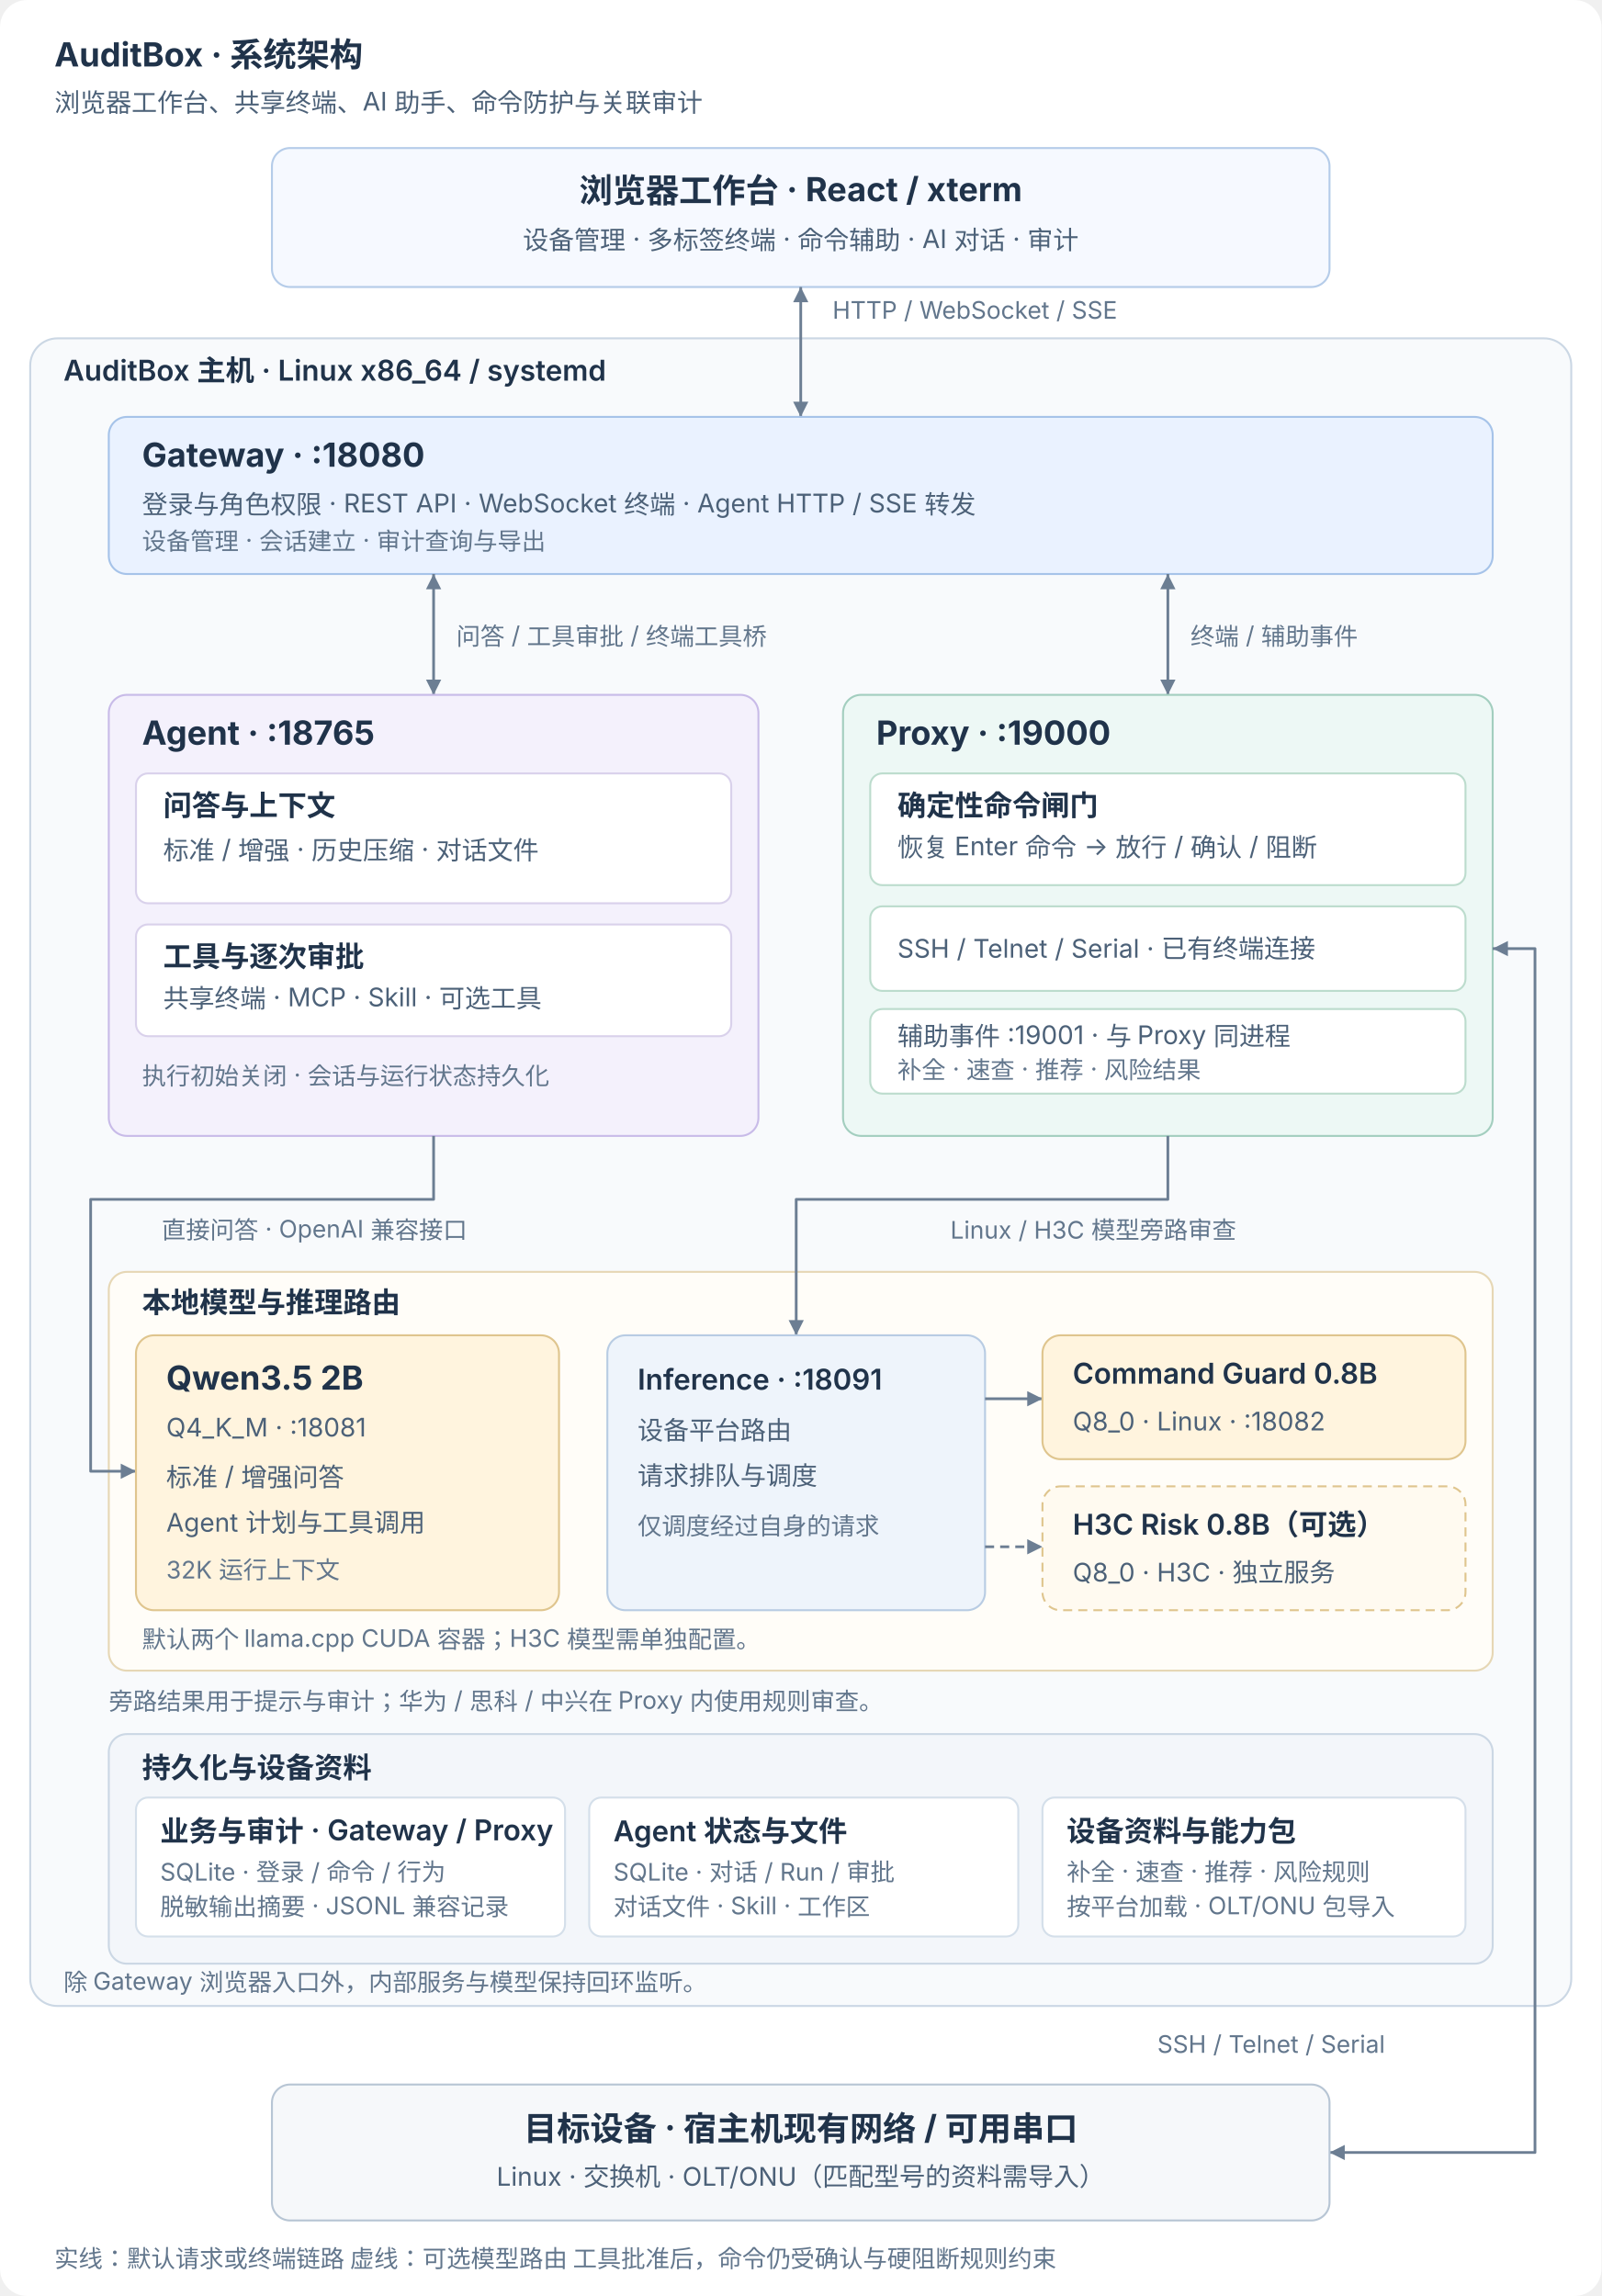
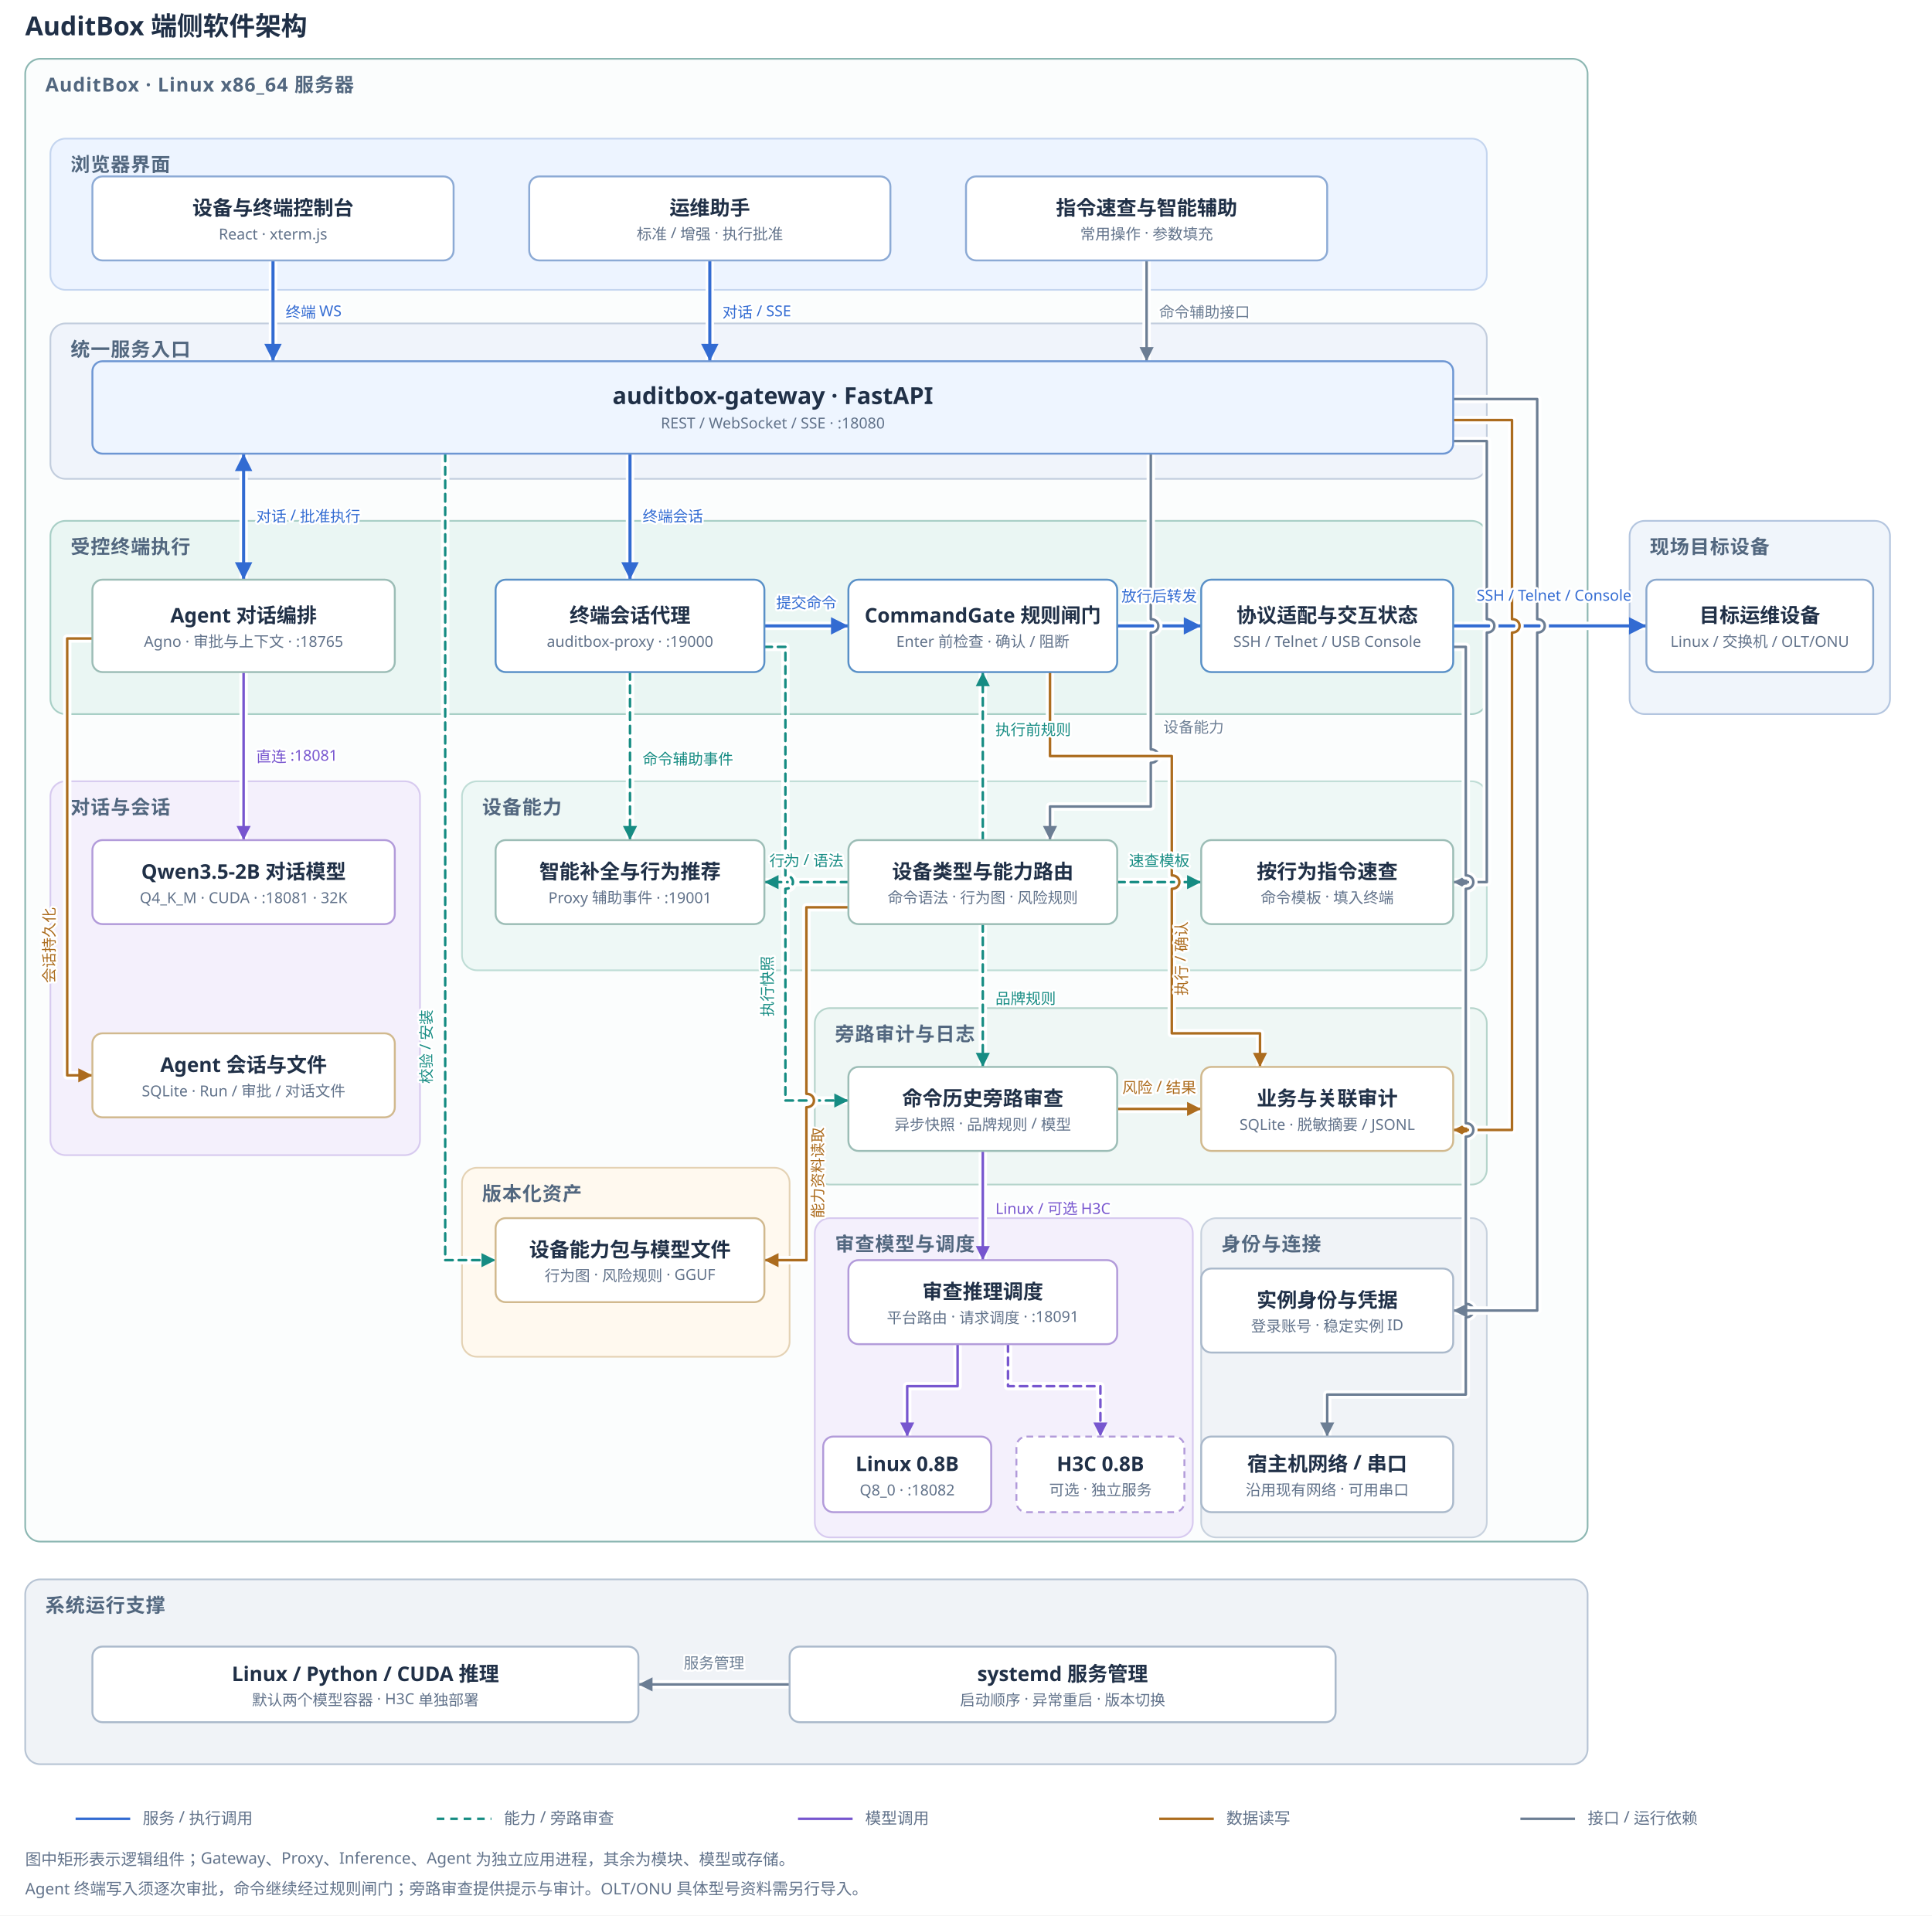
- <svg xmlns="http://www.w3.org/2000/svg" width="1060" height="1520" viewBox="0 0 1060 1520" role="img" aria-labelledby="title description">
+ <svg xmlns="http://www.w3.org/2000/svg" class="architecture" viewBox="820 0 2300 2280" role="img" aria-labelledby="architecture-title architecture-desc" width="2300" height="2280">
+   <style>text{font-family:"PingFang SC","Microsoft YaHei",system-ui,sans-serif}.zone-title{font-size:23px;font-weight:650;letter-spacing:.04em}.node-title{text-anchor:middle;fill:#203047;font-weight:650}.node-sub{text-anchor:middle;font-size:18px;fill:#61728a}.wire{fill:none;stroke-width:3;stroke-linecap:round;stroke-linejoin:round}.wire.main{stroke-width:3.7}.wire.async{stroke-dasharray:9 7}.wire-halo{fill:none;stroke:white;stroke-width:10;stroke-linecap:round;stroke-linejoin:round}.wire-label{font-size:18px;font-weight:500;paint-order:stroke;stroke:#fff;stroke-width:5;stroke-linejoin:round}</style>
  <defs>
-     <marker id="arrow" viewBox="0 0 10 10" refX="9" refY="5" markerWidth="7" markerHeight="7" orient="auto-start-reverse">
-       <path d="M 1 1 L 9 5 L 1 9 Z" fill="#6c7e93" />
-     </marker>
-     <style>
-       text { font-family: -apple-system, BlinkMacSystemFont, "Segoe UI", "PingFang SC", "Microsoft YaHei", sans-serif; fill: #20334a; }
-       .heading { font-size: 22px; font-weight: 650; }
-       .subheading { font-size: 19px; font-weight: 600; }
-       .body { font-size: 17px; fill: #4c6178; }
-       .note { font-size: 16px; fill: #62768c; }
-       .link { fill: none; stroke: #6c7e93; stroke-width: 1.8; stroke-linejoin: round; }
-     </style>
+     <marker id="arrow-main" viewBox="0 0 10 10" markerWidth="7" markerHeight="7" refX="9" refY="5" orient="auto-start-reverse" markerUnits="strokeWidth">
+       <path d="M 1 1 L 9 5 L 1 9 Z" fill="#326bd2" />
+     </marker>
+     <marker id="arrow-async" viewBox="0 0 10 10" markerWidth="7" markerHeight="7" refX="9" refY="5" orient="auto-start-reverse" markerUnits="strokeWidth">
+       <path d="M 1 1 L 9 5 L 1 9 Z" fill="#168c83" />
+     </marker>
+     <marker id="arrow-model" viewBox="0 0 10 10" markerWidth="7" markerHeight="7" refX="9" refY="5" orient="auto-start-reverse" markerUnits="strokeWidth">
+       <path d="M 1 1 L 9 5 L 1 9 Z" fill="#7756cf" />
+     </marker>
+     <marker id="arrow-data" viewBox="0 0 10 10" markerWidth="7" markerHeight="7" refX="9" refY="5" orient="auto-start-reverse" markerUnits="strokeWidth">
+       <path d="M 1 1 L 9 5 L 1 9 Z" fill="#ac6c1e" />
+     </marker>
+     <marker id="arrow-neutral" viewBox="0 0 10 10" markerWidth="7" markerHeight="7" refX="9" refY="5" orient="auto-start-reverse" markerUnits="strokeWidth">
+       <path d="M 1 1 L 9 5 L 1 9 Z" fill="#6c7e94" />
+     </marker>
  </defs>
-   <rect width="1060" height="1520" rx="18" fill="#ffffff" />
-   <text x="36" y="44" class="heading">AuditBox · 系统架构</text>
-   <text x="36" y="74" class="body">浏览器工作台、共享终端、AI 助手、命令防护与关联审计</text>
-   <rect x="180" y="98" width="700" height="92" rx="12" fill="#f6f9ff" stroke="#b5cce9" stroke-width="1.3" />
-   <text x="530" y="134" class="heading" text-anchor="middle">浏览器工作台 · React / xterm</text>
-   <text x="530" y="165" class="body" text-anchor="middle">设备管理 · 多标签终端 · 命令辅助 · AI 对话 · 审计</text>
-   <rect x="20" y="224" width="1020" height="1104" rx="18" fill="#f8fafc" stroke="#cbd7e4" stroke-width="1.3" />
-   <text x="42" y="252" class="subheading">AuditBox 主机 · Linux x86_64 / systemd</text>
-   <path class="link" d="M 530 190 V 276" marker-end="url(#arrow)" marker-start="url(#arrow)" />
-   <text x="551" y="211" class="note">HTTP / WebSocket / SSE</text>
-   <rect x="72" y="276" width="916" height="104" rx="12" fill="#eaf2ff" stroke="#a6c3e9" stroke-width="1.3" />
-   <text x="94" y="309" class="heading">Gateway · :18080</text>
-   <text x="94" y="340" class="body">登录与角色权限 · REST API · WebSocket 终端 · Agent HTTP / SSE 转发</text>
-   <text x="94" y="364" class="note">设备管理 · 会话建立 · 审计查询与导出</text>
-   <path class="link" d="M 287 380 V 460" marker-end="url(#arrow)" marker-start="url(#arrow)" />
-   <path class="link" d="M 773 380 V 460" marker-end="url(#arrow)" marker-start="url(#arrow)" />
-   <text x="302" y="427" class="note">问答 / 工具审批 / 终端工具桥</text>
-   <text x="788" y="427" class="note">终端 / 辅助事件</text>
-   <rect x="72" y="460" width="430" height="292" rx="12" fill="#f4f1fc" stroke="#c8bbe8" stroke-width="1.3" />
-   <text x="94" y="493" class="heading">Agent · :18765</text>
-   <rect x="90" y="512" width="394" height="86" rx="8" fill="#ffffff" stroke="#d9d1eb" stroke-width="1.3" />
-   <text x="108" y="540" class="subheading">问答与上下文</text>
-   <text x="108" y="569" class="body">标准 / 增强 · 历史压缩 · 对话文件</text>
-   <rect x="90" y="612" width="394" height="74" rx="8" fill="#ffffff" stroke="#d9d1eb" stroke-width="1.3" />
-   <text x="108" y="640" class="subheading">工具与逐次审批</text>
-   <text x="108" y="667" class="body">共享终端 · MCP · Skill · 可选工具</text>
-   <text x="94" y="718" class="note">执行初始关闭 · 会话与运行状态持久化</text>
-   <rect x="558" y="460" width="430" height="292" rx="12" fill="#edf8f5" stroke="#a3cebf" stroke-width="1.3" />
-   <text x="580" y="493" class="heading">Proxy · :19000</text>
-   <rect x="576" y="512" width="394" height="74" rx="8" fill="#ffffff" stroke="#bcdccd" stroke-width="1.3" />
-   <text x="594" y="540" class="subheading">确定性命令闸门</text>
-   <text x="594" y="567" class="body">恢复 Enter 命令 → 放行 / 确认 / 阻断</text>
-   <rect x="576" y="600" width="394" height="56" rx="8" fill="#ffffff" stroke="#bcdccd" stroke-width="1.3" />
-   <text x="594" y="634" class="body">SSH / Telnet / Serial · 已有终端连接</text>
-   <rect x="576" y="668" width="394" height="56" rx="8" fill="#ffffff" stroke="#bcdccd" stroke-width="1.3" />
-   <text x="594" y="692" class="body">辅助事件 :19001 · 与 Proxy 同进程</text>
-   <text x="594" y="714" class="note">补全 · 速查 · 推荐 · 风险结果</text>
-   <path class="link" d="M 988 628 H 1016 V 1425 H 880" marker-end="url(#arrow)" marker-start="url(#arrow)" />
-   <text x="107" y="820" class="note">直接问答 · OpenAI 兼容接口</text>
-   <text x="629" y="820" class="note">Linux / H3C 模型旁路审查</text>
-   <rect x="72" y="842" width="916" height="264" rx="12" fill="#fffdf8" stroke="#e6d7b5" stroke-width="1.3" />
-   <text x="94" y="869" class="subheading">本地模型与推理路由</text>
-   <path class="link" d="M 287 752 V 794 H 60 V 974 H 90" marker-end="url(#arrow)" />
-   <path class="link" d="M 773 752 V 794 H 527 V 884" marker-end="url(#arrow)" />
-   <rect x="90" y="884" width="280" height="182" rx="12" fill="#fff4de" stroke="#dfc58e" stroke-width="1.3" />
-   <text x="110" y="920" class="heading">Qwen3.5 2B</text>
-   <text x="110" y="951" class="body">Q4_K_M · :18081</text>
-   <text x="110" y="984" class="body">标准 / 增强问答</text>
-   <text x="110" y="1014" class="body">Agent 计划与工具调用</text>
-   <text x="110" y="1045" class="note">32K 运行上下文</text>
-   <rect x="402" y="884" width="250" height="182" rx="12" fill="#eef4fb" stroke="#b8cce3" stroke-width="1.3" />
-   <text x="422" y="920" class="subheading">Inference · :18091</text>
-   <text x="422" y="953" class="body">设备平台路由</text>
-   <text x="422" y="983" class="body">请求排队与调度</text>
-   <text x="422" y="1016" class="note">仅调度经过自身的请求</text>
-   <path class="link" d="M 652 926 H 690" marker-end="url(#arrow)" />
-   <path class="link" d="M 652 1024 H 690" marker-end="url(#arrow)" stroke-dasharray="6 4" />
-   <rect x="690" y="884" width="280" height="82" rx="12" fill="#fff4de" stroke="#dfc58e" stroke-width="1.3" />
-   <text x="710" y="916" class="subheading">Command Guard 0.8B</text>
-   <text x="710" y="947" class="body">Q8_0 · Linux · :18082</text>
-   <rect x="690" y="984" width="280" height="82" rx="12" fill="#fffaf0" stroke="#dfc58e" stroke-width="1.3" stroke-dasharray="6 4" />
-   <text x="710" y="1016" class="subheading">H3C Risk 0.8B（可选）</text>
-   <text x="710" y="1047" class="body">Q8_0 · H3C · 独立服务</text>
-   <text x="94" y="1091" class="note">默认两个 llama.cpp CUDA 容器；H3C 模型需单独配置。</text>
-   <rect x="72" y="1148" width="916" height="152" rx="12" fill="#f3f6fa" stroke="#cbd7e4" stroke-width="1.3" />
-   <text x="94" y="1177" class="subheading">持久化与设备资料</text>
-   <rect x="90" y="1190" width="284" height="92" rx="8" fill="#ffffff" stroke="#d4dfea" stroke-width="1.3" />
-   <text x="106" y="1219" class="subheading">业务与审计 · Gateway / Proxy</text>
-   <text x="106" y="1245" class="note">SQLite · 登录 / 命令 / 行为</text>
-   <text x="106" y="1268" class="note">脱敏输出摘要 · JSONL 兼容记录</text>
-   <rect x="390" y="1190" width="284" height="92" rx="8" fill="#ffffff" stroke="#d4dfea" stroke-width="1.3" />
-   <text x="406" y="1219" class="subheading">Agent 状态与文件</text>
-   <text x="406" y="1245" class="note">SQLite · 对话 / Run / 审批</text>
-   <text x="406" y="1268" class="note">对话文件 · Skill · 工作区</text>
-   <rect x="690" y="1190" width="280" height="92" rx="8" fill="#ffffff" stroke="#d4dfea" stroke-width="1.3" />
-   <text x="706" y="1219" class="subheading">设备资料与能力包</text>
-   <text x="706" y="1245" class="note">补全 · 速查 · 推荐 · 风险规则</text>
-   <text x="706" y="1268" class="note">按平台加载 · OLT/ONU 包导入</text>
-   <text x="72" y="1132" class="note">旁路结果用于提示与审计；华为 / 思科 / 中兴在 Proxy 内使用规则审查。</text>
-   <text x="42" y="1318" class="note">除 Gateway 浏览器入口外，内部服务与模型保持回环监听。</text>
-   <rect x="180" y="1380" width="700" height="90" rx="12" fill="#f6f8fa" stroke="#b7c5d4" stroke-width="1.3" />
-   <text x="530" y="1417" class="heading" text-anchor="middle">目标设备 · 宿主机现有网络 / 可用串口</text>
-   <text x="530" y="1447" class="body" text-anchor="middle">Linux · 交换机 · OLT/ONU（匹配型号的资料需导入）</text>
-   <text x="766" y="1359" class="note">SSH / Telnet / Serial</text>
-   <text x="36" y="1501" class="note">实线：默认请求或终端链路    虚线：可选模型路由    工具批准后，命令仍受确认与硬阻断规则约束</text>
+   <rect width="2300" height="2280" fill="#fff" x="820" />
+   <g class="zone">
+     <rect x="850" y="70" width="1860" height="1765" rx="18" fill="#fbfdfd" stroke="#8cb7b2" stroke-width="2" />
+     <text class="zone-title" x="874" y="109" fill="#52677f">AuditBox · Linux x86_64 服务器</text>
+   </g>
+   <g class="zone">
+     <rect x="880" y="165" width="1710" height="180" rx="18" fill="#edf4ff" stroke="#c4d5ef" stroke-width="2" />
+     <text class="zone-title" x="904" y="204" fill="#52677f">浏览器界面</text>
+   </g>
+   <g class="zone">
+     <rect x="880" y="385" width="1710" height="185" rx="18" fill="#f0f4fb" stroke="#c2cddd" stroke-width="2" />
+     <text class="zone-title" x="904" y="424" fill="#52677f">统一服务入口</text>
+   </g>
+   <g class="zone">
+     <rect x="880" y="620" width="1710" height="230" rx="18" fill="#eaf6f3" stroke="#a8cfc6" stroke-width="2" />
+     <text class="zone-title" x="904" y="659" fill="#52677f">受控终端执行</text>
+   </g>
+   <g class="zone">
+     <rect x="880" y="930" width="440" height="445" rx="18" fill="#f4f0fc" stroke="#d7caef" stroke-width="2" />
+     <text class="zone-title" x="904" y="969" fill="#52677f">对话与会话</text>
+   </g>
+   <g class="zone">
+     <rect x="1370" y="930" width="1220" height="225" rx="18" fill="#eef8f6" stroke="#bfddd6" stroke-width="2" />
+     <text class="zone-title" x="1394" y="969" fill="#52677f">设备能力</text>
+   </g>
+   <g class="zone">
+     <rect x="1790" y="1200" width="800" height="210" rx="18" fill="#eff7f5" stroke="#b5d4cb" stroke-width="2" />
+     <text class="zone-title" x="1814" y="1239" fill="#52677f">旁路审计与日志</text>
+   </g>
+   <g class="zone">
+     <rect x="1370" y="1390" width="390" height="225" rx="18" fill="#fff9ef" stroke="#e4d2b4" stroke-width="2" />
+     <text class="zone-title" x="1394" y="1429" fill="#52677f">版本化资产</text>
+   </g>
+   <g class="zone">
+     <rect x="1790" y="1450" width="450" height="380" rx="18" fill="#f4f0fc" stroke="#d7caef" stroke-width="2" />
+     <text class="zone-title" x="1814" y="1489" fill="#52677f">审查模型与调度</text>
+   </g>
+   <g class="zone">
+     <rect x="2250" y="1450" width="340" height="380" rx="18" fill="#f0f3f7" stroke="#c8d2de" stroke-width="2" />
+     <text class="zone-title" x="2274" y="1489" fill="#52677f">身份与连接</text>
+   </g>
+   <g class="zone">
+     <rect x="2760" y="620" width="310" height="230" rx="18" fill="#f0f5fb" stroke="#b3c5df" stroke-width="2" />
+     <text class="zone-title" x="2784" y="659" fill="#52677f">现场目标设备</text>
+   </g>
+   <g class="zone">
+     <rect x="850" y="1880" width="1860" height="220" rx="18" fill="#f0f3f7" stroke="#b7c4d4" stroke-width="2" />
+     <text class="zone-title" x="874" y="1919" fill="#52677f">系统运行支撑</text>
+   </g>
+   <g id="all-connections">
+     <g class="connection" data-from="terminal-ui" data-to="gateway" data-relations="1" data-bridges="0">
+       <path class="wire-halo" d="M 1145 310 L 1145 430" />
+       <path class="wire main" d="M 1145 310 L 1145 430" stroke="#326bd2" marker-end="url(#arrow-main)" />
+     </g>
+     <g class="connection" data-from="assistant-ui" data-to="gateway" data-relations="1" data-bridges="0">
+       <path class="wire-halo" d="M 1665 310 L 1665 430" />
+       <path class="wire main" d="M 1665 310 L 1665 430" stroke="#326bd2" marker-end="url(#arrow-main)" />
+     </g>
+     <g class="connection" data-from="guide-ui" data-to="gateway" data-relations="1" data-bridges="0">
+       <path class="wire-halo" d="M 2185 310 L 2185 430" />
+       <path class="wire neutral" d="M 2185 310 L 2185 430" stroke="#6c7e94" marker-end="url(#arrow-neutral)" />
+     </g>
+     <g class="connection" data-from="gateway" data-to="terminal" data-relations="1" data-bridges="0">
+       <path class="wire-halo" d="M 1570 540 L 1570 690" />
+       <path class="wire main" d="M 1570 540 L 1570 690" stroke="#326bd2" marker-end="url(#arrow-main)" />
+     </g>
+     <g class="connection" data-from="terminal" data-to="gate" data-relations="1" data-bridges="0">
+       <path class="wire-halo" d="M 1730 745 L 1830 745" />
+       <path class="wire main" d="M 1730 745 L 1830 745" stroke="#326bd2" marker-end="url(#arrow-main)" />
+     </g>
+     <g class="connection" data-from="gate" data-to="adapters" data-relations="1" data-bridges="0">
+       <path class="wire-halo" d="M 2150 745 L 2250 745" />
+       <path class="wire main" d="M 2150 745 L 2250 745" stroke="#326bd2" marker-end="url(#arrow-main)" />
+     </g>
+     <g class="connection" data-from="adapters" data-to="targets" data-relations="1" data-bridges="0">
+       <path class="wire-halo" d="M 2550 745 L 2780 745" />
+       <path class="wire main" d="M 2550 745 L 2780 745" stroke="#326bd2" marker-end="url(#arrow-main)" />
+     </g>
+     <g class="connection" data-from="gateway" data-to="agent" data-relations="2" data-bridges="0">
+       <path class="wire-halo" d="M 1110 540 L 1110 690" />
+       <path class="wire main" d="M 1110 540 L 1110 690" stroke="#326bd2" marker-end="url(#arrow-main)" marker-start="url(#arrow-main)" />
+     </g>
+     <g class="connection" data-from="agent" data-to="model-2b" data-relations="1" data-bridges="0">
+       <path class="wire-halo" d="M 1110 800 L 1110 1000" />
+       <path class="wire model" d="M 1110 800 L 1110 1000" stroke="#7756cf" marker-end="url(#arrow-model)" />
+     </g>
+     <g class="connection" data-from="agent" data-to="agent-db" data-relations="1" data-bridges="0">
+       <path class="wire-halo" d="M 930 760 L 900 760 L 900 1280 L 930 1280" />
+       <path class="wire data" d="M 930 760 L 900 760 L 900 1280 L 930 1280" stroke="#ac6c1e" marker-end="url(#arrow-data)" />
+     </g>
+     <g class="connection" data-from="gateway" data-to="profiles" data-relations="1" data-bridges="2">
+       <path class="wire-halo" d="M 2190 540 L 2190 737 C 2202 737 2202 753 2190 753 L 2190 892 C 2202 892 2202 908 2190 908 L 2190 960 L 2070 960 L 2070 1000" />
+       <path class="wire neutral" d="M 2190 540 L 2190 737 C 2202 737 2202 753 2190 753 L 2190 892 C 2202 892 2202 908 2190 908 L 2190 960 L 2070 960 L 2070 1000" stroke="#6c7e94" marker-end="url(#arrow-neutral)" />
+     </g>
+     <g class="connection" data-from="profiles" data-to="gate" data-relations="1" data-bridges="0">
+       <path class="wire-halo" d="M 1990 1000 L 1990 800" />
+       <path class="wire async" d="M 1990 1000 L 1990 800" stroke="#168c83" marker-end="url(#arrow-async)" />
+     </g>
+     <g class="connection" data-from="profiles" data-to="recommend" data-relations="1" data-bridges="0">
+       <path class="wire-halo" d="M 1830 1050 L 1730 1050" />
+       <path class="wire async" d="M 1830 1050 L 1730 1050" stroke="#168c83" marker-end="url(#arrow-async)" />
+     </g>
+     <g class="connection" data-from="terminal" data-to="recommend" data-relations="1" data-bridges="0">
+       <path class="wire-halo" d="M 1570 800 L 1570 1000" />
+       <path class="wire async" d="M 1570 800 L 1570 1000" stroke="#168c83" marker-end="url(#arrow-async)" />
+     </g>
+     <g class="connection" data-from="profiles" data-to="guide" data-relations="1" data-bridges="0">
+       <path class="wire-halo" d="M 2150 1050 L 2250 1050" />
+       <path class="wire async" d="M 2150 1050 L 2250 1050" stroke="#168c83" marker-end="url(#arrow-async)" />
+     </g>
+     <g class="connection" data-from="gateway" data-to="guide" data-relations="1" data-bridges="1">
+       <path class="wire-halo" d="M 2550 525 L 2590 525 L 2590 737 C 2602 737 2602 753 2590 753 L 2590 1050 L 2550 1050" />
+       <path class="wire neutral" d="M 2550 525 L 2590 525 L 2590 737 C 2602 737 2602 753 2590 753 L 2590 1050 L 2550 1050" stroke="#6c7e94" marker-end="url(#arrow-neutral)" />
+     </g>
+     <g class="connection" data-from="terminal" data-to="review" data-relations="1" data-bridges="1">
+       <path class="wire-halo" d="M 1730 770 L 1755 770 L 1755 1042 C 1767 1042 1767 1058 1755 1058 L 1755 1310 L 1830 1310" />
+       <path class="wire async" d="M 1730 770 L 1755 770 L 1755 1042 C 1767 1042 1767 1058 1755 1058 L 1755 1310 L 1830 1310" stroke="#168c83" marker-end="url(#arrow-async)" />
+     </g>
+     <g class="connection" data-from="profiles" data-to="review" data-relations="1" data-bridges="0">
+       <path class="wire-halo" d="M 1990 1100 L 1990 1270" />
+       <path class="wire async" d="M 1990 1100 L 1990 1270" stroke="#168c83" marker-end="url(#arrow-async)" />
+     </g>
+     <g class="connection" data-from="review" data-to="inference" data-relations="1" data-bridges="0">
+       <path class="wire-halo" d="M 1990 1370 L 1990 1500" />
+       <path class="wire model" d="M 1990 1370 L 1990 1500" stroke="#7756cf" marker-end="url(#arrow-model)" />
+     </g>
+     <g class="connection" data-from="inference" data-to="linux-model" data-relations="1" data-bridges="0">
+       <path class="wire-halo" d="M 1960 1600 L 1960 1650 L 1900 1650 L 1900 1710" />
+       <path class="wire model" d="M 1960 1600 L 1960 1650 L 1900 1650 L 1900 1710" stroke="#7756cf" marker-end="url(#arrow-model)" />
+     </g>
+     <g class="connection" data-from="inference" data-to="h3c-model" data-relations="1" data-bridges="0">
+       <path class="wire-halo" d="M 2020 1600 L 2020 1650 L 2130 1650 L 2130 1710" />
+       <path class="wire model" d="M 2020 1600 L 2020 1650 L 2130 1650 L 2130 1710" stroke="#7756cf" marker-end="url(#arrow-model)" stroke-dasharray="9 7" />
+     </g>
+     <g class="connection" data-from="review" data-to="audit-db" data-relations="1" data-bridges="0">
+       <path class="wire-halo" d="M 2150 1320 L 2250 1320" />
+       <path class="wire data" d="M 2150 1320 L 2250 1320" stroke="#ac6c1e" marker-end="url(#arrow-data)" />
+     </g>
+     <g class="connection" data-from="gate" data-to="audit-db" data-relations="1" data-bridges="1">
+       <path class="wire-halo" d="M 2070 800 L 2070 900 L 2215 900 L 2215 1042 C 2227 1042 2227 1058 2215 1058 L 2215 1230 L 2320 1230 L 2320 1270" />
+       <path class="wire data" d="M 2070 800 L 2070 900 L 2215 900 L 2215 1042 C 2227 1042 2227 1058 2215 1058 L 2215 1230 L 2320 1230 L 2320 1270" stroke="#ac6c1e" marker-end="url(#arrow-data)" />
+     </g>
+     <g class="connection" data-from="gateway" data-to="audit-db" data-relations="1" data-bridges="1">
+       <path class="wire-halo" d="M 2550 500 L 2620 500 L 2620 737 C 2632 737 2632 753 2620 753 L 2620 1345 L 2550 1345" />
+       <path class="wire data" d="M 2550 500 L 2620 500 L 2620 737 C 2632 737 2632 753 2620 753 L 2620 1345 L 2550 1345" stroke="#ac6c1e" marker-end="url(#arrow-data)" />
+     </g>
+     <g class="connection" data-from="gateway" data-to="assets" data-relations="1" data-bridges="0">
+       <path class="wire-halo" d="M 1350 540 L 1350 1500 L 1410 1500" />
+       <path class="wire async" d="M 1350 540 L 1350 1500 L 1410 1500" stroke="#168c83" marker-end="url(#arrow-async)" />
+     </g>
+     <g class="connection" data-from="profiles" data-to="assets" data-relations="1" data-bridges="1">
+       <path class="wire-halo" d="M 1830 1080 L 1780 1080 L 1780 1302 C 1792 1302 1792 1318 1780 1318 L 1780 1500 L 1730 1500" />
+       <path class="wire data" d="M 1830 1080 L 1780 1080 L 1780 1302 C 1792 1302 1792 1318 1780 1318 L 1780 1500 L 1730 1500" stroke="#ac6c1e" marker-end="url(#arrow-data)" />
+     </g>
+     <g class="connection" data-from="adapters" data-to="network" data-relations="1" data-bridges="3">
+       <path class="wire-halo" d="M 2550 770 L 2565 770 L 2565 1042 C 2577 1042 2577 1058 2565 1058 L 2565 1337 C 2577 1337 2577 1353 2565 1353 L 2565 1552 C 2577 1552 2577 1568 2565 1568 L 2565 1660 L 2400 1660 L 2400 1710" />
+       <path class="wire neutral" d="M 2550 770 L 2565 770 L 2565 1042 C 2577 1042 2577 1058 2565 1058 L 2565 1337 C 2577 1337 2577 1353 2565 1353 L 2565 1552 C 2577 1552 2577 1568 2565 1568 L 2565 1660 L 2400 1660 L 2400 1710" stroke="#6c7e94" marker-end="url(#arrow-neutral)" />
+     </g>
+     <g class="connection" data-from="gateway" data-to="identity" data-relations="1" data-bridges="1">
+       <path class="wire-halo" d="M 2550 475 L 2650 475 L 2650 737 C 2662 737 2662 753 2650 753 L 2650 1560 L 2550 1560" />
+       <path class="wire neutral" d="M 2550 475 L 2650 475 L 2650 737 C 2662 737 2662 753 2650 753 L 2650 1560 L 2550 1560" stroke="#6c7e94" marker-end="url(#arrow-neutral)" />
+     </g>
+     <g class="connection" data-from="systemd" data-to="os" data-relations="1" data-bridges="0">
+       <path class="wire-halo" d="M 1760 2005 L 1580 2005" />
+       <path class="wire neutral" d="M 1760 2005 L 1580 2005" stroke="#6c7e94" marker-end="url(#arrow-neutral)" />
+     </g>
+   </g>
+   <g id="all-nodes">
+     <g class="node" id="terminal-ui" data-x="930" data-y="210" data-w="430" data-h="100">
+       <rect x="930" y="210" width="430" height="100" rx="12" fill="#fff" stroke="#8caad5" stroke-width="2.3" />
+       <text class="node-title" x="1145" y="256" font-size="24">设备与终端控制台</text>
+       <text class="node-sub" x="1145" y="285">React · xterm.js</text>
+     </g>
+     <g class="node" id="assistant-ui" data-x="1450" data-y="210" data-w="430" data-h="100">
+       <rect x="1450" y="210" width="430" height="100" rx="12" fill="#fff" stroke="#8caad5" stroke-width="2.3" />
+       <text class="node-title" x="1665" y="256" font-size="24">运维助手</text>
+       <text class="node-sub" x="1665" y="285">标准 / 增强 · 执行批准</text>
+     </g>
+     <g class="node" id="guide-ui" data-x="1970" data-y="210" data-w="430" data-h="100">
+       <rect x="1970" y="210" width="430" height="100" rx="12" fill="#fff" stroke="#8caad5" stroke-width="2.3" />
+       <text class="node-title" x="2185" y="256" font-size="24">指令速查与智能辅助</text>
+       <text class="node-sub" x="2185" y="285">常用操作 · 参数填充</text>
+     </g>
+     <g class="node" id="gateway" data-x="930" data-y="430" data-w="1620" data-h="110">
+       <rect x="930" y="430" width="1620" height="110" rx="12" fill="#eef5ff" stroke="#6d96d3" stroke-width="2.3" />
+       <text class="node-title" x="1740" y="481" font-size="28">auditbox-gateway · FastAPI</text>
+       <text class="node-sub" x="1740" y="510">REST / WebSocket / SSE · :18080</text>
+     </g>
+     <g class="node" id="agent" data-x="930" data-y="690" data-w="360" data-h="110">
+       <rect x="930" y="690" width="360" height="110" rx="12" fill="#fff" stroke="#9cbdb6" stroke-width="2.3" />
+       <text class="node-title" x="1110" y="741" font-size="24">Agent 对话编排</text>
+       <text class="node-sub" x="1110" y="770">Agno · 审批与上下文 · :18765</text>
+     </g>
+     <g class="node" id="terminal" data-x="1410" data-y="690" data-w="320" data-h="110">
+       <rect x="1410" y="690" width="320" height="110" rx="12" fill="#fff" stroke="#5990c7" stroke-width="2.3" />
+       <text class="node-title" x="1570" y="741" font-size="24">终端会话代理</text>
+       <text class="node-sub" x="1570" y="770">auditbox-proxy · :19000</text>
+     </g>
+     <g class="node" id="gate" data-x="1830" data-y="690" data-w="320" data-h="110">
+       <rect x="1830" y="690" width="320" height="110" rx="12" fill="#fff" stroke="#5990c7" stroke-width="2.3" />
+       <text class="node-title" x="1990" y="741" font-size="24">CommandGate 规则闸门</text>
+       <text class="node-sub" x="1990" y="770">Enter 前检查 · 确认 / 阻断</text>
+     </g>
+     <g class="node" id="adapters" data-x="2250" data-y="690" data-w="300" data-h="110">
+       <rect x="2250" y="690" width="300" height="110" rx="12" fill="#fff" stroke="#5990c7" stroke-width="2.3" />
+       <text class="node-title" x="2400" y="741" font-size="24">协议适配与交互状态</text>
+       <text class="node-sub" x="2400" y="770">SSH / Telnet / USB Console</text>
+     </g>
+     <g class="node" id="targets" data-x="2780" data-y="690" data-w="270" data-h="110">
+       <rect x="2780" y="690" width="270" height="110" rx="12" fill="#fff" stroke="#8aa8ce" stroke-width="2.3" />
+       <text class="node-title" x="2915" y="741" font-size="24">目标运维设备</text>
+       <text class="node-sub" x="2915" y="770">Linux / 交换机 / OLT/ONU</text>
+     </g>
+     <g class="node" id="model-2b" data-x="930" data-y="1000" data-w="360" data-h="100">
+       <rect x="930" y="1000" width="360" height="100" rx="12" fill="#fff" stroke="#b29bda" stroke-width="2.3" />
+       <text class="node-title" x="1110" y="1046" font-size="24">Qwen3.5-2B 对话模型</text>
+       <text class="node-sub" x="1110" y="1075">Q4_K_M · CUDA · :18081 · 32K</text>
+     </g>
+     <g class="node" id="agent-db" data-x="930" data-y="1230" data-w="360" data-h="100">
+       <rect x="930" y="1230" width="360" height="100" rx="12" fill="#fff" stroke="#d1b98e" stroke-width="2.3" />
+       <text class="node-title" x="1110" y="1276" font-size="24">Agent 会话与文件</text>
+       <text class="node-sub" x="1110" y="1305">SQLite · Run / 审批 / 对话文件</text>
+     </g>
+     <g class="node" id="recommend" data-x="1410" data-y="1000" data-w="320" data-h="100">
+       <rect x="1410" y="1000" width="320" height="100" rx="12" fill="#fff" stroke="#9cbdb6" stroke-width="2.3" />
+       <text class="node-title" x="1570" y="1046" font-size="24">智能补全与行为推荐</text>
+       <text class="node-sub" x="1570" y="1075">Proxy 辅助事件 · :19001</text>
+     </g>
+     <g class="node" id="profiles" data-x="1830" data-y="1000" data-w="320" data-h="100">
+       <rect x="1830" y="1000" width="320" height="100" rx="12" fill="#fff" stroke="#9cbdb6" stroke-width="2.3" />
+       <text class="node-title" x="1990" y="1046" font-size="24">设备类型与能力路由</text>
+       <text class="node-sub" x="1990" y="1075">命令语法 · 行为图 · 风险规则</text>
+     </g>
+     <g class="node" id="guide" data-x="2250" data-y="1000" data-w="300" data-h="100">
+       <rect x="2250" y="1000" width="300" height="100" rx="12" fill="#fff" stroke="#9cbdb6" stroke-width="2.3" />
+       <text class="node-title" x="2400" y="1046" font-size="24">按行为指令速查</text>
+       <text class="node-sub" x="2400" y="1075">命令模板 · 填入终端</text>
+     </g>
+     <g class="node" id="review" data-x="1830" data-y="1270" data-w="320" data-h="100">
+       <rect x="1830" y="1270" width="320" height="100" rx="12" fill="#fff" stroke="#9cbdb6" stroke-width="2.3" />
+       <text class="node-title" x="1990" y="1316" font-size="24">命令历史旁路审查</text>
+       <text class="node-sub" x="1990" y="1345">异步快照 · 品牌规则 / 模型</text>
+     </g>
+     <g class="node" id="audit-db" data-x="2250" data-y="1270" data-w="300" data-h="100">
+       <rect x="2250" y="1270" width="300" height="100" rx="12" fill="#fff" stroke="#d1b98e" stroke-width="2.3" />
+       <text class="node-title" x="2400" y="1316" font-size="24">业务与关联审计</text>
+       <text class="node-sub" x="2400" y="1345">SQLite · 脱敏摘要 / JSONL</text>
+     </g>
+     <g class="node" id="assets" data-x="1410" data-y="1450" data-w="320" data-h="100">
+       <rect x="1410" y="1450" width="320" height="100" rx="12" fill="#fff" stroke="#d1b98e" stroke-width="2.3" />
+       <text class="node-title" x="1570" y="1496" font-size="24">设备能力包与模型文件</text>
+       <text class="node-sub" x="1570" y="1525">行为图 · 风险规则 · GGUF</text>
+     </g>
+     <g class="node" id="inference" data-x="1830" data-y="1500" data-w="320" data-h="100">
+       <rect x="1830" y="1500" width="320" height="100" rx="12" fill="#fff" stroke="#b29bda" stroke-width="2.3" />
+       <text class="node-title" x="1990" y="1546" font-size="24">审查推理调度</text>
+       <text class="node-sub" x="1990" y="1575">平台路由 · 请求调度 · :18091</text>
+     </g>
+     <g class="node" id="linux-model" data-x="1800" data-y="1710" data-w="200" data-h="90">
+       <rect x="1800" y="1710" width="200" height="90" rx="12" fill="#fff" stroke="#b29bda" stroke-width="2.3" />
+       <text class="node-title" x="1900" y="1751" font-size="24">Linux 0.8B</text>
+       <text class="node-sub" x="1900" y="1780">Q8_0 · :18082</text>
+     </g>
+     <g class="node" id="h3c-model" data-x="2030" data-y="1710" data-w="200" data-h="90">
+       <rect x="2030" y="1710" width="200" height="90" rx="12" fill="#fff" stroke="#b29bda" stroke-width="2.3" stroke-dasharray="8 6" />
+       <text class="node-title" x="2130" y="1751" font-size="24">H3C 0.8B</text>
+       <text class="node-sub" x="2130" y="1780">可选 · 独立服务</text>
+     </g>
+     <g class="node" id="identity" data-x="2250" data-y="1510" data-w="300" data-h="100">
+       <rect x="2250" y="1510" width="300" height="100" rx="12" fill="#fff" stroke="#aab9cb" stroke-width="2.3" />
+       <text class="node-title" x="2400" y="1556" font-size="24">实例身份与凭据</text>
+       <text class="node-sub" x="2400" y="1585">登录账号 · 稳定实例 ID</text>
+     </g>
+     <g class="node" id="network" data-x="2250" data-y="1710" data-w="300" data-h="90">
+       <rect x="2250" y="1710" width="300" height="90" rx="12" fill="#fff" stroke="#aab9cb" stroke-width="2.3" />
+       <text class="node-title" x="2400" y="1751" font-size="24">宿主机网络 / 串口</text>
+       <text class="node-sub" x="2400" y="1780">沿用现有网络 · 可用串口</text>
+     </g>
+     <g class="node" id="os" data-x="930" data-y="1960" data-w="650" data-h="90">
+       <rect x="930" y="1960" width="650" height="90" rx="12" fill="#fff" stroke="#aab9cb" stroke-width="2.3" />
+       <text class="node-title" x="1255" y="2001" font-size="24">Linux / Python / CUDA 推理</text>
+       <text class="node-sub" x="1255" y="2030">默认两个模型容器 · H3C 单独部署</text>
+     </g>
+     <g class="node" id="systemd" data-x="1760" data-y="1960" data-w="650" data-h="90">
+       <rect x="1760" y="1960" width="650" height="90" rx="12" fill="#fff" stroke="#aab9cb" stroke-width="2.3" />
+       <text class="node-title" x="2085" y="2001" font-size="24">systemd 服务管理</text>
+       <text class="node-sub" x="2085" y="2030">启动顺序 · 异常重启 · 版本切换</text>
+     </g>
+   </g>
+   <g id="connection-labels">
+     <text class="wire-label" x="1160" y="378" fill="#326bd2" text-anchor="start">终端 WS</text>
+     <text class="wire-label" x="1680" y="378" fill="#326bd2" text-anchor="start">对话 / SSE</text>
+     <text class="wire-label" x="2200" y="378" fill="#6c7e94" text-anchor="start">命令辅助接口</text>
+     <text class="wire-label" x="1585" y="621" fill="#326bd2" text-anchor="start">终端会话</text>
+     <text class="wire-label" x="1780" y="724" fill="#326bd2" text-anchor="middle">提交命令</text>
+     <text class="wire-label" x="2200" y="716" fill="#326bd2" text-anchor="middle">放行后转发</text>
+     <text class="wire-label" x="2670" y="715" fill="#326bd2" text-anchor="middle">SSH / Telnet / Console</text>
+     <text class="wire-label" x="1125" y="621" fill="#326bd2" text-anchor="start">对话 / 批准执行</text>
+     <text class="wire-label" x="1125" y="907" fill="#7756cf" text-anchor="start">直连 :18081</text>
+     <text class="wire-label" x="885" y="1170" fill="#ac6c1e" transform="rotate(-90 885 1170)" text-anchor="start">会话持久化</text>
+     <text class="wire-label" x="2205" y="872" fill="#6c7e94" text-anchor="start">设备能力</text>
+     <text class="wire-label" x="2005" y="875" fill="#168c83" text-anchor="start">执行前规则</text>
+     <text class="wire-label" x="1780" y="1031" fill="#168c83" text-anchor="middle">行为 / 语法</text>
+     <text class="wire-label" x="1585" y="910" fill="#168c83" text-anchor="start">命令辅助事件</text>
+     <text class="wire-label" x="2200" y="1031" fill="#168c83" text-anchor="middle">速查模板</text>
+     <text class="wire-label" x="1740" y="1210" fill="#168c83" transform="rotate(-90 1740 1210)" text-anchor="start">执行快照</text>
+     <text class="wire-label" x="2005" y="1195" fill="#168c83" text-anchor="start">品牌规则</text>
+     <text class="wire-label" x="2005" y="1445" fill="#7756cf" text-anchor="start">Linux / 可选 H3C</text>
+     <text class="wire-label" x="2200" y="1301" fill="#ac6c1e" text-anchor="middle">风险 / 结果</text>
+     <text class="wire-label" x="2233" y="1185" fill="#ac6c1e" transform="rotate(-90 2233 1185)" text-anchor="start">执行 / 确认</text>
+     <text class="wire-label" x="1334" y="1290" fill="#168c83" transform="rotate(-90 1334 1290)" text-anchor="start">校验 / 安装</text>
+     <text class="wire-label" x="1800" y="1450" fill="#ac6c1e" transform="rotate(-90 1800 1450)" text-anchor="start">能力资料读取</text>
+     <text class="wire-label" x="1670" y="1986" fill="#6c7e94" text-anchor="middle">服务管理</text>
+   </g>
+   <text x="850" y="42" font-size="31" font-weight="700" fill="#203047">AuditBox 端侧软件架构</text>
+   <line x1="910" y1="2165" x2="975" y2="2165" stroke="#326bd2" stroke-width="3" />
+   <text x="990" y="2171" font-size="19" fill="#61728a">服务 / 执行调用</text>
+   <line x1="1340" y1="2165" x2="1405" y2="2165" stroke="#168c83" stroke-width="3" stroke-dasharray="9 7" />
+   <text x="1420" y="2171" font-size="19" fill="#61728a">能力 / 旁路审查</text>
+   <line x1="1770" y1="2165" x2="1835" y2="2165" stroke="#7756cf" stroke-width="3" />
+   <text x="1850" y="2171" font-size="19" fill="#61728a">模型调用</text>
+   <line x1="2200" y1="2165" x2="2265" y2="2165" stroke="#ac6c1e" stroke-width="3" />
+   <text x="2280" y="2171" font-size="19" fill="#61728a">数据读写</text>
+   <line x1="2630" y1="2165" x2="2695" y2="2165" stroke="#6c7e94" stroke-width="3" />
+   <text x="2710" y="2171" font-size="19" fill="#61728a">接口 / 运行依赖</text>
+   <text x="850" y="2220" font-size="19" fill="#61728a">图中矩形表示逻辑组件；Gateway、Proxy、Inference、Agent 为独立应用进程，其余为模块、模型或存储。</text>
+   <text x="850" y="2255" font-size="19" fill="#61728a">Agent 终端写入须逐次审批，命令继续经过规则闸门；旁路审查提供提示与审计。OLT/ONU 具体型号资料需另行导入。</text>
</svg>
